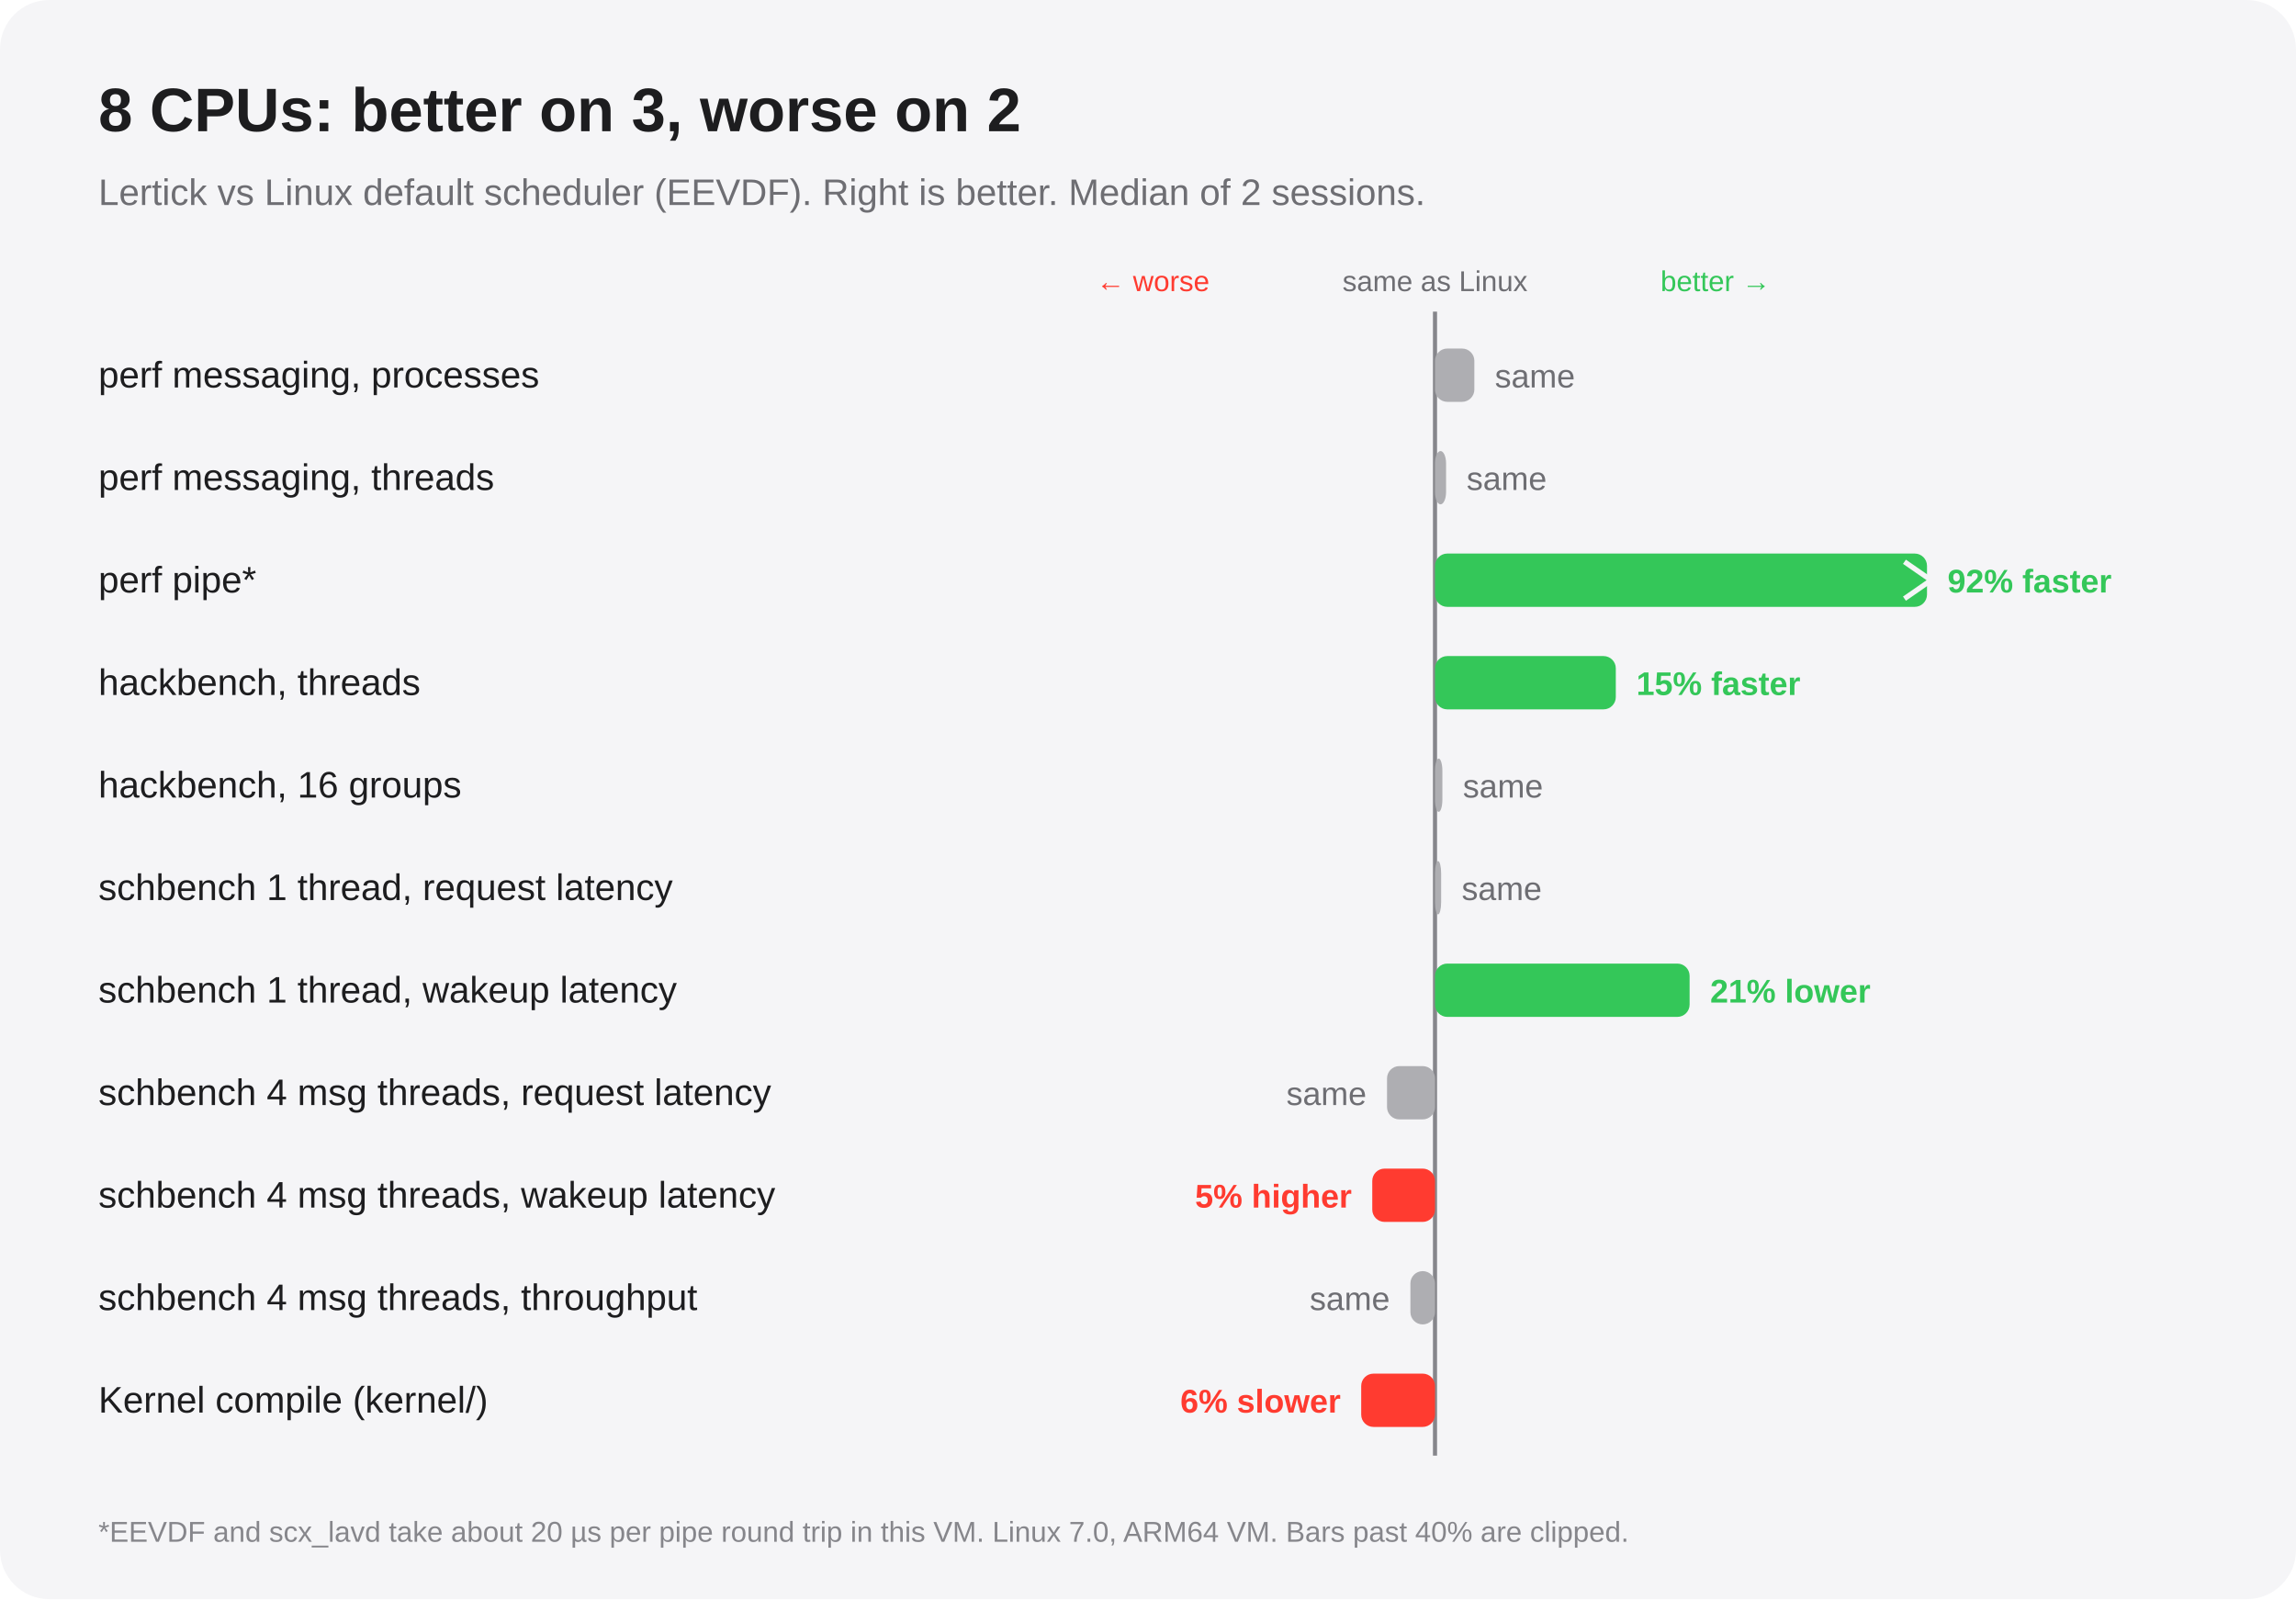
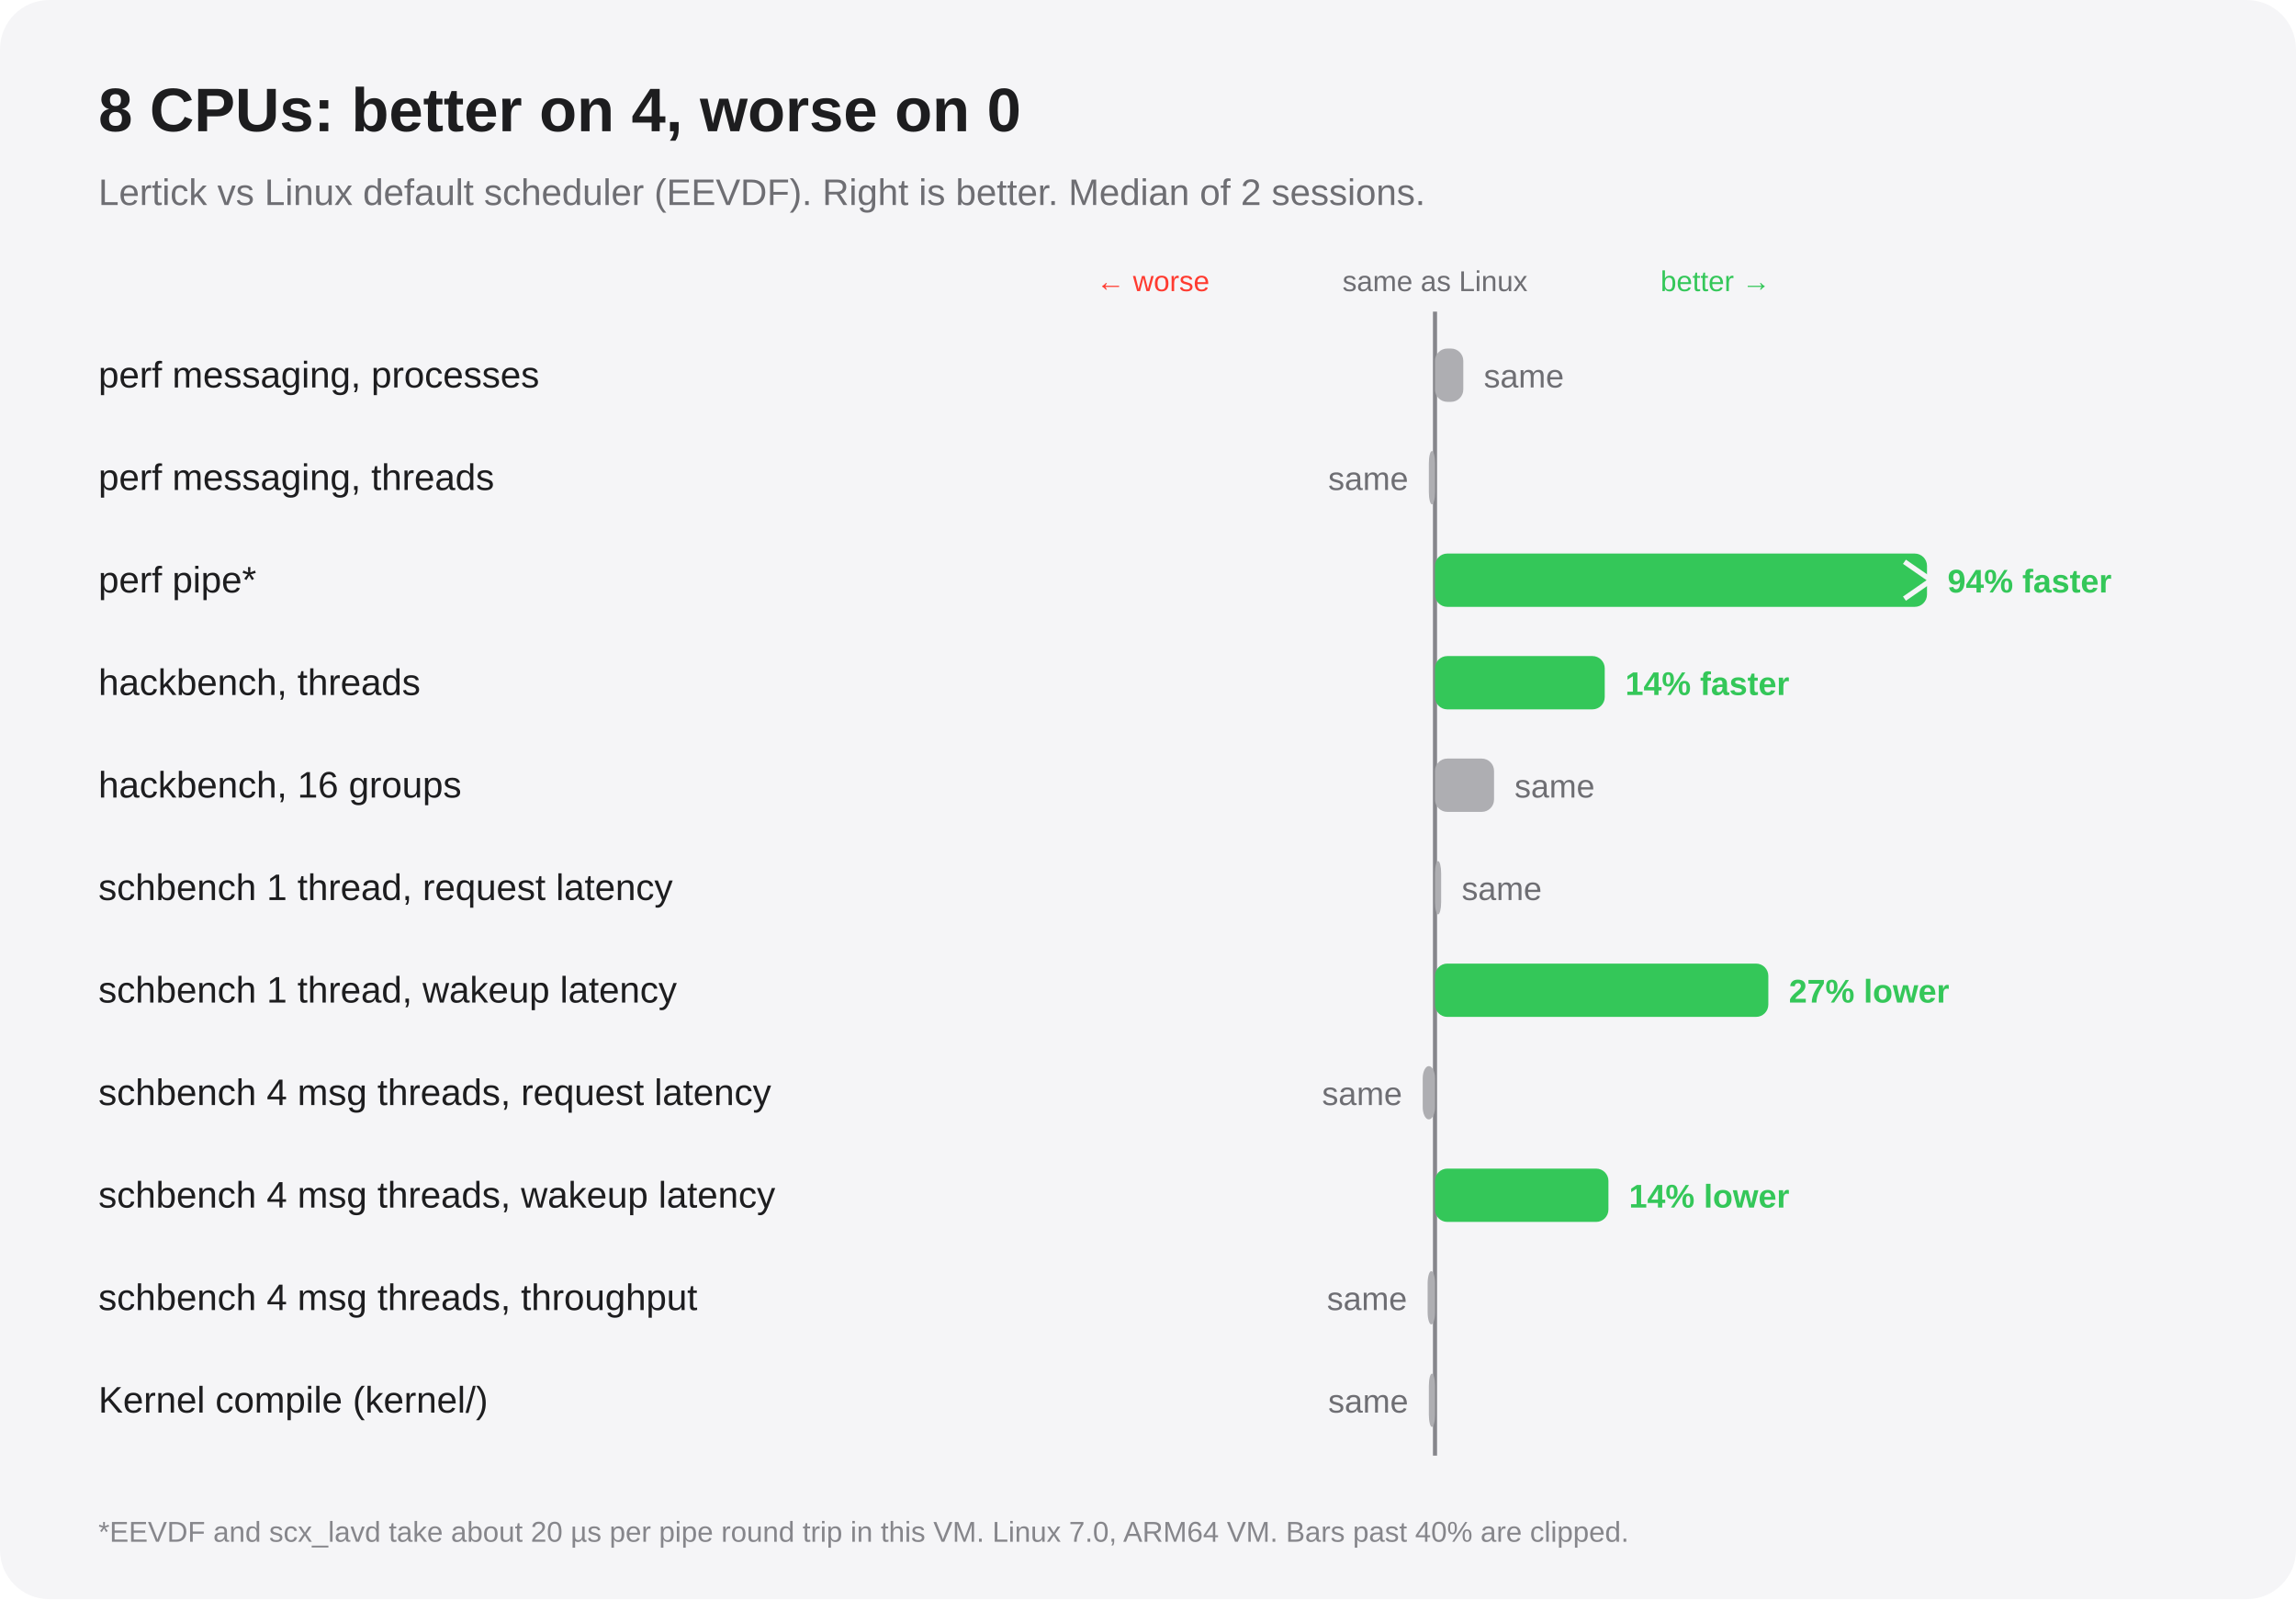
<svg xmlns="http://www.w3.org/2000/svg" width="1120" height="780" viewBox="0 0 1120 780" role="img" aria-labelledby="t d">
  <rect width="1120" height="780" rx="24" fill="#f5f5f7" />
-   <text x="48" y="64" font-family="-apple-system,BlinkMacSystemFont,SF Pro Display,Segoe UI,Arial,sans-serif" font-size="30" font-weight="700" fill="#1d1d1f">8 CPUs: better on 3, worse on 2</text>
+   <text x="48" y="64" font-family="-apple-system,BlinkMacSystemFont,SF Pro Display,Segoe UI,Arial,sans-serif" font-size="30" font-weight="700" fill="#1d1d1f">8 CPUs: better on 4, worse on 0</text>
  <text x="48" y="100" font-family="-apple-system,BlinkMacSystemFont,SF Pro Display,Segoe UI,Arial,sans-serif" font-size="18" fill="#6e6e73">Lertick vs Linux default scheduler (EEVDF). Right is better. Median of 2 sessions.</text>
  <line x1="700" y1="152" x2="700" y2="710" stroke="#86868b" stroke-width="2" />
  <text x="700" y="142" text-anchor="middle" font-family="-apple-system,BlinkMacSystemFont,SF Pro Display,Segoe UI,Arial,sans-serif" font-size="14" fill="#6e6e73">same as Linux</text>
  <text x="590" y="142" text-anchor="end" font-family="-apple-system,BlinkMacSystemFont,SF Pro Display,Segoe UI,Arial,sans-serif" font-size="14" fill="#ff3b30">← worse</text>
  <text x="810" y="142" font-family="-apple-system,BlinkMacSystemFont,SF Pro Display,Segoe UI,Arial,sans-serif" font-size="14" fill="#34c759">better →</text>
  <text x="48" y="189" font-family="-apple-system,BlinkMacSystemFont,SF Pro Display,Segoe UI,Arial,sans-serif" font-size="18" fill="#1d1d1f">perf messaging, processes</text>
-   <rect x="700.0" y="170" width="19.2" height="26" rx="6" fill="#aeaeb2" />
-   <text x="729.2" y="189" font-family="-apple-system,BlinkMacSystemFont,SF Pro Display,Segoe UI,Arial,sans-serif" font-size="16" font-weight="400" fill="#6e6e73">same</text>
+   <rect x="700.0" y="170" width="13.8" height="26" rx="6" fill="#aeaeb2" />
+   <text x="723.8" y="189" font-family="-apple-system,BlinkMacSystemFont,SF Pro Display,Segoe UI,Arial,sans-serif" font-size="16" font-weight="400" fill="#6e6e73">same</text>
  <text x="48" y="239" font-family="-apple-system,BlinkMacSystemFont,SF Pro Display,Segoe UI,Arial,sans-serif" font-size="18" fill="#1d1d1f">perf messaging, threads</text>
-   <rect x="700.0" y="220" width="5.4" height="26" rx="6" fill="#aeaeb2" />
-   <text x="715.4" y="239" font-family="-apple-system,BlinkMacSystemFont,SF Pro Display,Segoe UI,Arial,sans-serif" font-size="16" font-weight="400" fill="#6e6e73">same</text>
+   <rect x="697.0" y="220" width="3.0" height="26" rx="6" fill="#aeaeb2" />
+   <text x="687.0" y="239" text-anchor="end" font-family="-apple-system,BlinkMacSystemFont,SF Pro Display,Segoe UI,Arial,sans-serif" font-size="16" font-weight="400" fill="#6e6e73">same</text>
  <text x="48" y="289" font-family="-apple-system,BlinkMacSystemFont,SF Pro Display,Segoe UI,Arial,sans-serif" font-size="18" fill="#1d1d1f">perf pipe*</text>
  <rect x="700.0" y="270" width="240.0" height="26" rx="6" fill="#34c759" />
  <path d="M929.0 274 L942.0 283.0 L929.0 292" fill="none" stroke="#f5f5f7" stroke-width="2.5" />
-   <text x="950.0" y="289" font-family="-apple-system,BlinkMacSystemFont,SF Pro Display,Segoe UI,Arial,sans-serif" font-size="16" font-weight="700" fill="#34c759">92% faster</text>
+   <text x="950.0" y="289" font-family="-apple-system,BlinkMacSystemFont,SF Pro Display,Segoe UI,Arial,sans-serif" font-size="16" font-weight="700" fill="#34c759">94% faster</text>
  <text x="48" y="339" font-family="-apple-system,BlinkMacSystemFont,SF Pro Display,Segoe UI,Arial,sans-serif" font-size="18" fill="#1d1d1f">hackbench, threads</text>
-   <rect x="700.0" y="320" width="88.2" height="26" rx="6" fill="#34c759" />
-   <text x="798.2" y="339" font-family="-apple-system,BlinkMacSystemFont,SF Pro Display,Segoe UI,Arial,sans-serif" font-size="16" font-weight="700" fill="#34c759">15% faster</text>
+   <rect x="700.0" y="320" width="82.8" height="26" rx="6" fill="#34c759" />
+   <text x="792.8" y="339" font-family="-apple-system,BlinkMacSystemFont,SF Pro Display,Segoe UI,Arial,sans-serif" font-size="16" font-weight="700" fill="#34c759">14% faster</text>
  <text x="48" y="389" font-family="-apple-system,BlinkMacSystemFont,SF Pro Display,Segoe UI,Arial,sans-serif" font-size="18" fill="#1d1d1f">hackbench, 16 groups</text>
-   <rect x="700.0" y="370" width="3.6" height="26" rx="6" fill="#aeaeb2" />
-   <text x="713.6" y="389" font-family="-apple-system,BlinkMacSystemFont,SF Pro Display,Segoe UI,Arial,sans-serif" font-size="16" font-weight="400" fill="#6e6e73">same</text>
+   <rect x="700.0" y="370" width="28.8" height="26" rx="6" fill="#aeaeb2" />
+   <text x="738.8" y="389" font-family="-apple-system,BlinkMacSystemFont,SF Pro Display,Segoe UI,Arial,sans-serif" font-size="16" font-weight="400" fill="#6e6e73">same</text>
  <text x="48" y="439" font-family="-apple-system,BlinkMacSystemFont,SF Pro Display,Segoe UI,Arial,sans-serif" font-size="18" fill="#1d1d1f">schbench 1 thread, request latency</text>
  <rect x="700.0" y="420" width="3.0" height="26" rx="6" fill="#aeaeb2" />
  <text x="713.0" y="439" font-family="-apple-system,BlinkMacSystemFont,SF Pro Display,Segoe UI,Arial,sans-serif" font-size="16" font-weight="400" fill="#6e6e73">same</text>
  <text x="48" y="489" font-family="-apple-system,BlinkMacSystemFont,SF Pro Display,Segoe UI,Arial,sans-serif" font-size="18" fill="#1d1d1f">schbench 1 thread, wakeup latency</text>
-   <rect x="700.0" y="470" width="124.2" height="26" rx="6" fill="#34c759" />
-   <text x="834.2" y="489" font-family="-apple-system,BlinkMacSystemFont,SF Pro Display,Segoe UI,Arial,sans-serif" font-size="16" font-weight="700" fill="#34c759">21% lower</text>
+   <rect x="700.0" y="470" width="162.6" height="26" rx="6" fill="#34c759" />
+   <text x="872.6" y="489" font-family="-apple-system,BlinkMacSystemFont,SF Pro Display,Segoe UI,Arial,sans-serif" font-size="16" font-weight="700" fill="#34c759">27% lower</text>
  <text x="48" y="539" font-family="-apple-system,BlinkMacSystemFont,SF Pro Display,Segoe UI,Arial,sans-serif" font-size="18" fill="#1d1d1f">schbench 4 msg threads, request latency</text>
-   <rect x="676.6" y="520" width="23.4" height="26" rx="6" fill="#aeaeb2" />
-   <text x="666.6" y="539" text-anchor="end" font-family="-apple-system,BlinkMacSystemFont,SF Pro Display,Segoe UI,Arial,sans-serif" font-size="16" font-weight="400" fill="#6e6e73">same</text>
+   <rect x="694.0" y="520" width="6.0" height="26" rx="6" fill="#aeaeb2" />
+   <text x="684.0" y="539" text-anchor="end" font-family="-apple-system,BlinkMacSystemFont,SF Pro Display,Segoe UI,Arial,sans-serif" font-size="16" font-weight="400" fill="#6e6e73">same</text>
  <text x="48" y="589" font-family="-apple-system,BlinkMacSystemFont,SF Pro Display,Segoe UI,Arial,sans-serif" font-size="18" fill="#1d1d1f">schbench 4 msg threads, wakeup latency</text>
-   <rect x="669.4" y="570" width="30.6" height="26" rx="6" fill="#ff3b30" />
-   <text x="659.4" y="589" text-anchor="end" font-family="-apple-system,BlinkMacSystemFont,SF Pro Display,Segoe UI,Arial,sans-serif" font-size="16" font-weight="700" fill="#ff3b30">5% higher</text>
+   <rect x="700.0" y="570" width="84.6" height="26" rx="6" fill="#34c759" />
+   <text x="794.6" y="589" font-family="-apple-system,BlinkMacSystemFont,SF Pro Display,Segoe UI,Arial,sans-serif" font-size="16" font-weight="700" fill="#34c759">14% lower</text>
  <text x="48" y="639" font-family="-apple-system,BlinkMacSystemFont,SF Pro Display,Segoe UI,Arial,sans-serif" font-size="18" fill="#1d1d1f">schbench 4 msg threads, throughput</text>
-   <rect x="688.0" y="620" width="12.0" height="26" rx="6" fill="#aeaeb2" />
-   <text x="678.0" y="639" text-anchor="end" font-family="-apple-system,BlinkMacSystemFont,SF Pro Display,Segoe UI,Arial,sans-serif" font-size="16" font-weight="400" fill="#6e6e73">same</text>
+   <rect x="696.4" y="620" width="3.6" height="26" rx="6" fill="#aeaeb2" />
+   <text x="686.4" y="639" text-anchor="end" font-family="-apple-system,BlinkMacSystemFont,SF Pro Display,Segoe UI,Arial,sans-serif" font-size="16" font-weight="400" fill="#6e6e73">same</text>
  <text x="48" y="689" font-family="-apple-system,BlinkMacSystemFont,SF Pro Display,Segoe UI,Arial,sans-serif" font-size="18" fill="#1d1d1f">Kernel compile (kernel/)</text>
-   <rect x="664.0" y="670" width="36.0" height="26" rx="6" fill="#ff3b30" />
-   <text x="654.0" y="689" text-anchor="end" font-family="-apple-system,BlinkMacSystemFont,SF Pro Display,Segoe UI,Arial,sans-serif" font-size="16" font-weight="700" fill="#ff3b30">6% slower</text>
+   <rect x="697.0" y="670" width="3.0" height="26" rx="6" fill="#aeaeb2" />
+   <text x="687.0" y="689" text-anchor="end" font-family="-apple-system,BlinkMacSystemFont,SF Pro Display,Segoe UI,Arial,sans-serif" font-size="16" font-weight="400" fill="#6e6e73">same</text>
  <text x="48" y="752" font-family="-apple-system,BlinkMacSystemFont,SF Pro Display,Segoe UI,Arial,sans-serif" font-size="14" fill="#86868b">*EEVDF and scx_lavd take about 20 µs per pipe round trip in this VM. Linux 7.0, ARM64 VM. Bars past 40% are clipped.</text>
</svg>
